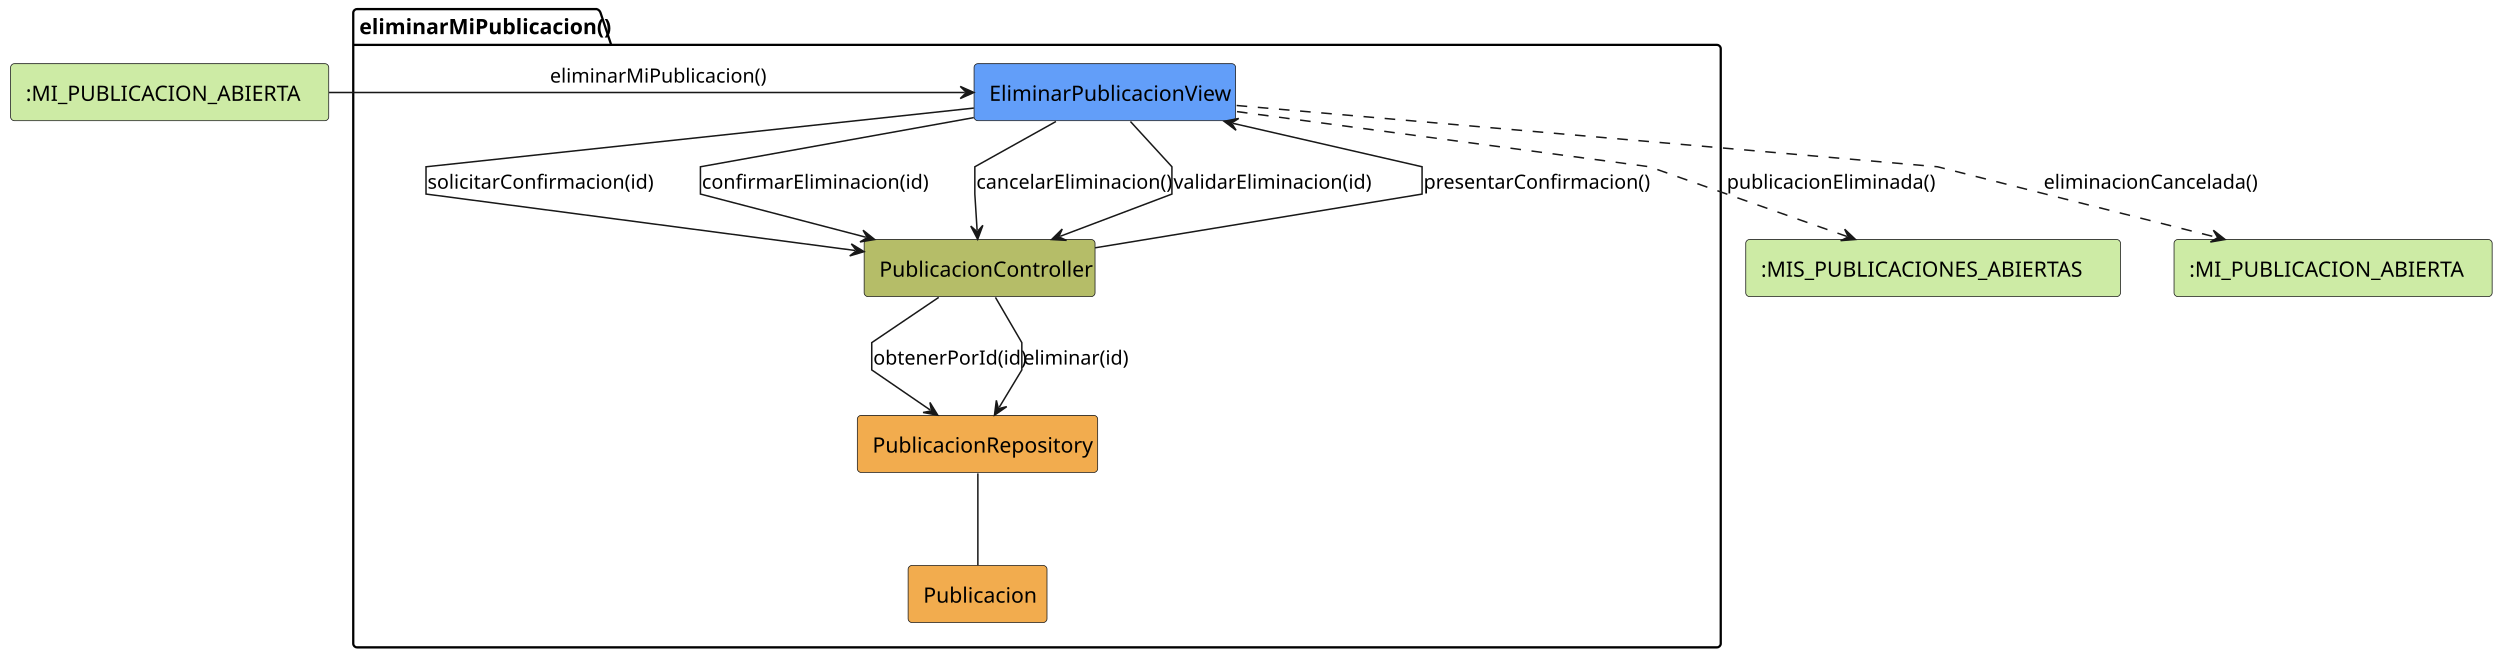
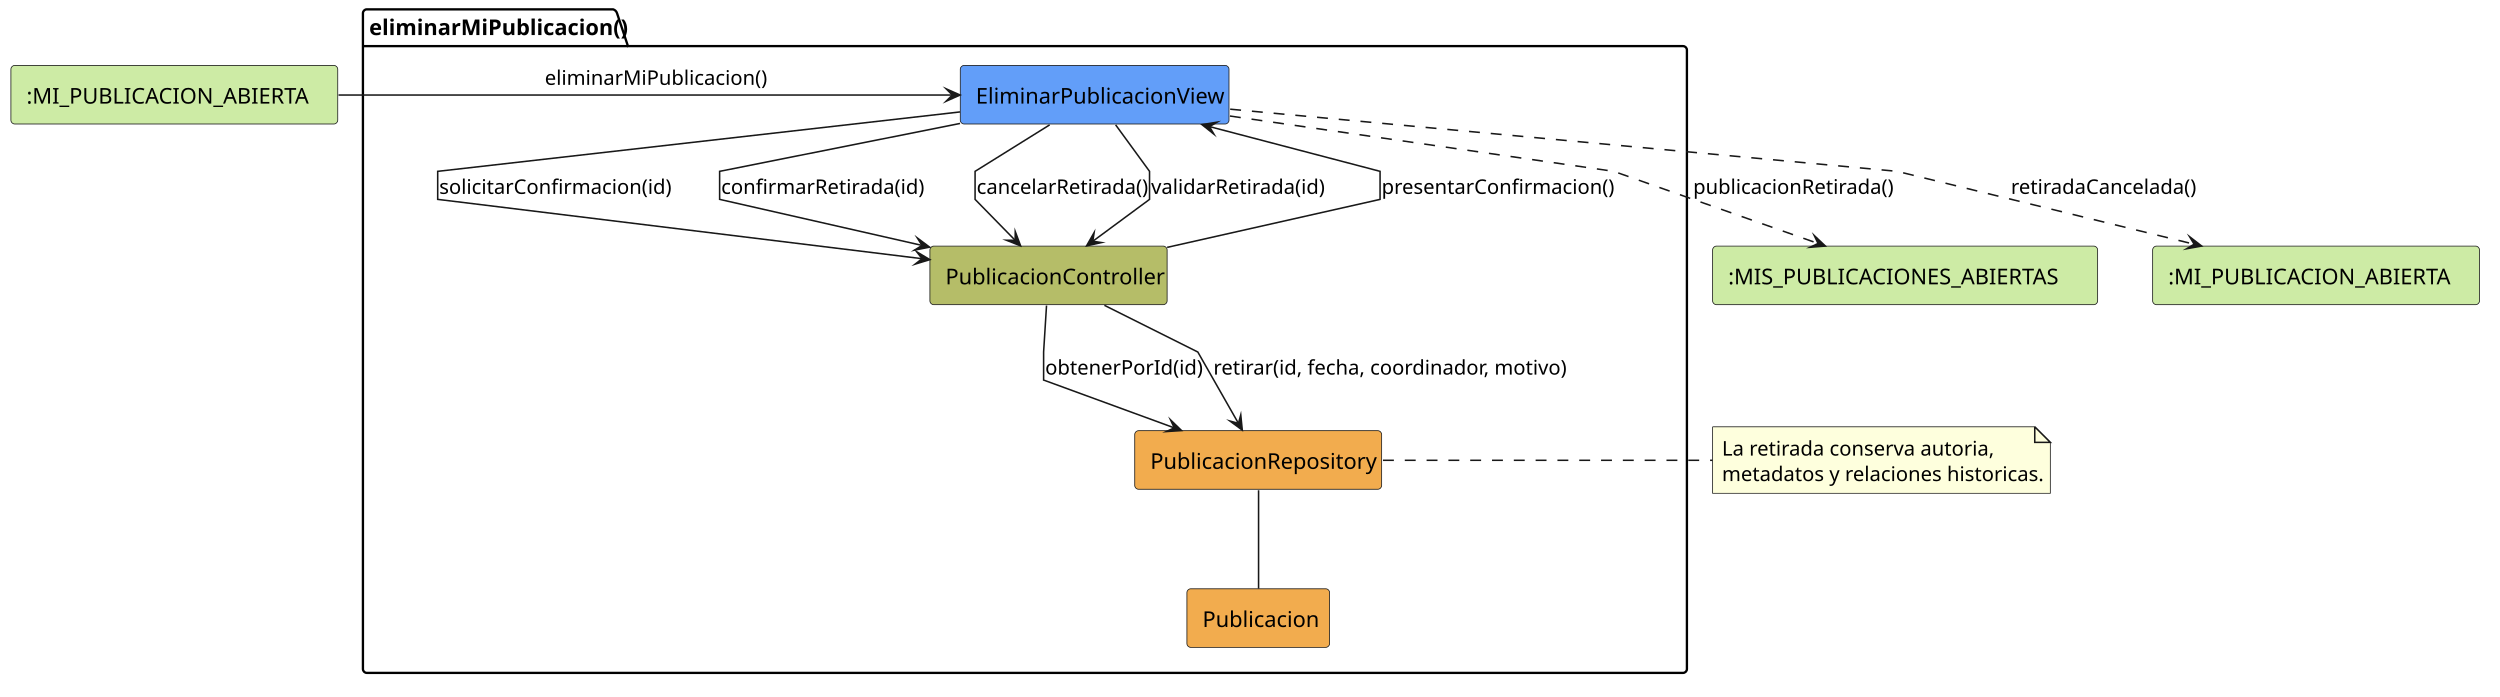
- <svg xmlns="http://www.w3.org/2000/svg" contentStyleType="text/css" data-diagram-type="DESCRIPTION" height="434px" preserveAspectRatio="none" style="width:1649px;height:434px;background:#FFFFFF;" version="1.1" viewBox="0 0 1649 434" width="1649px" zoomAndPan="magnify">
+ <svg xmlns="http://www.w3.org/2000/svg" contentStyleType="text/css" data-diagram-type="DESCRIPTION" height="447px" preserveAspectRatio="none" style="width:1605px;height:447px;background:#FFFFFF;" version="1.1" viewBox="0 0 1605 447" width="1605px" zoomAndPan="magnify">
  <defs />
  <g>
-     <g class="cluster" data-entity="eliminarMiPublicacion" data-source-line="4" data-uid="ent0003" id="cluster_eliminarMiPublicacion">
-       <path d="M235.5,6 L393.638,6 A3.75,3.75 0 0 1 396.138,8.5 L403.138,29.609 L1132.5,29.609 A2.5,2.5 0 0 1 1135,32.109 L1135,424.5 A2.5,2.5 0 0 1 1132.5,427 L235.5,427 A2.5,2.5 0 0 1 233,424.5 L233,8.5 A2.5,2.5 0 0 1 235.5,6" fill="none" style="stroke:#000000;stroke-width:1.5;" />
+     <g class="cluster" data-qualified-name="eliminarMiPublicacion" data-source-line="4" id="ent0002">
+       <path d="M235.5,6 L393.638,6 A3.75,3.75 0 0 1 396.138,8.5 L403.138,29.609 L1080.5,29.609 A2.5,2.5 0 0 1 1083,32.109 L1083,429.5 A2.5,2.5 0 0 1 1080.5,432 L235.5,432 A2.5,2.5 0 0 1 233,429.5 L233,8.5 A2.5,2.5 0 0 1 235.5,6" fill="none" style="stroke:#000000;stroke-width:1.5;" />
      <line style="stroke:#000000;stroke-width:1.5;" x1="233" x2="403.138" y1="29.609" y2="29.609" />
-       <text fill="#000000" font-family="sans-serif" font-size="14" font-weight="bold" lengthAdjust="spacing" textLength="157.138" x="237" y="22.533">eliminarMiPublicacion()</text>
+       <text fill="#000000" font-family="sans-serif" font-size="14" font-weight="700" lengthAdjust="spacing" textLength="157.138" x="237" y="22.533">eliminarMiPublicacion()</text>
    </g>
-     <g class="entity" data-entity="EliminarPublicacionView" data-source-line="5" data-uid="ent0004" id="entity_EliminarPublicacionView">
-       <rect fill="#629EF9" height="37.609" rx="2.5" ry="2.5" style="stroke:#181818;stroke-width:0.5;" width="172.51" x="642.5" y="42" />
-       <text fill="#000000" font-family="sans-serif" font-size="14" lengthAdjust="spacing" textLength="152.51" x="652.5" y="66.533">EliminarPublicacionView</text>
+     <g class="entity" data-qualified-name="eliminarMiPublicacion.EliminarPublicacionView" data-source-line="5" id="ent0003">
+       <rect fill="#629EF9" height="37.609" rx="2.5" ry="2.5" style="stroke:#181818;stroke-width:0.5;" width="172.51" x="616.5" y="42" />
+       <text fill="#000000" font-family="sans-serif" font-size="14" lengthAdjust="spacing" textLength="152.51" x="626.5" y="66.533">EliminarPublicacionView</text>
    </g>
-     <g class="entity" data-entity="PublicacionController" data-source-line="6" data-uid="ent0005" id="entity_PublicacionController">
-       <rect fill="#B5BD68" height="37.609" rx="2.5" ry="2.5" style="stroke:#181818;stroke-width:0.5;" width="152.289" x="570" y="158" />
-       <text fill="#000000" font-family="sans-serif" font-size="14" lengthAdjust="spacing" textLength="132.289" x="580" y="182.533">PublicacionController</text>
+     <g class="entity" data-qualified-name="eliminarMiPublicacion.PublicacionController" data-source-line="6" id="ent0004">
+       <rect fill="#B5BD68" height="37.609" rx="2.5" ry="2.5" style="stroke:#181818;stroke-width:0.5;" width="152.289" x="597" y="158" />
+       <text fill="#000000" font-family="sans-serif" font-size="14" lengthAdjust="spacing" textLength="132.289" x="607" y="182.533">PublicacionController</text>
    </g>
-     <g class="entity" data-entity="PublicacionRepository" data-source-line="7" data-uid="ent0006" id="entity_PublicacionRepository">
-       <rect fill="#F2AC4E" height="37.609" rx="2.5" ry="2.5" style="stroke:#181818;stroke-width:0.5;" width="158.517" x="565.5" y="274" />
-       <text fill="#000000" font-family="sans-serif" font-size="14" lengthAdjust="spacing" textLength="138.517" x="575.5" y="298.533">PublicacionRepository</text>
+     <g class="entity" data-qualified-name="eliminarMiPublicacion.PublicacionRepository" data-source-line="7" id="ent0005">
+       <rect fill="#F2AC4E" height="37.609" rx="2.5" ry="2.5" style="stroke:#181818;stroke-width:0.5;" width="158.517" x="728.5" y="276.5" />
+       <text fill="#000000" font-family="sans-serif" font-size="14" lengthAdjust="spacing" textLength="138.517" x="738.5" y="301.033">PublicacionRepository</text>
    </g>
-     <g class="entity" data-entity="Publicacion" data-source-line="8" data-uid="ent0007" id="entity_Publicacion">
-       <rect fill="#F2AC4E" height="37.609" rx="2.5" ry="2.5" style="stroke:#181818;stroke-width:0.5;" width="91.6" x="599" y="373" />
-       <text fill="#000000" font-family="sans-serif" font-size="14" lengthAdjust="spacing" textLength="71.6" x="609" y="397.533">Publicacion</text>
+     <g class="entity" data-qualified-name="eliminarMiPublicacion.Publicacion" data-source-line="8" id="ent0006">
+       <rect fill="#F2AC4E" height="37.609" rx="2.5" ry="2.5" style="stroke:#181818;stroke-width:0.5;" width="91.6" x="762" y="378" />
+       <text fill="#000000" font-family="sans-serif" font-size="14" lengthAdjust="spacing" textLength="71.6" x="772" y="402.533">Publicacion</text>
    </g>
-     <g class="entity" data-entity="EstadoEntrada" data-source-line="3" data-uid="ent0002" id="entity_EstadoEntrada">
+     <g class="entity" data-qualified-name="EstadoEntrada" data-source-line="3" id="ent0001">
      <rect fill="#CDEBA5" height="37.609" rx="2.5" ry="2.5" style="stroke:#181818;stroke-width:0.5;" width="209.827" x="7" y="42" />
      <text fill="#000000" font-family="sans-serif" font-size="14" lengthAdjust="spacing" textLength="189.827" x="17" y="66.533">:MI_PUBLICACION_ABIERTA</text>
    </g>
-     <g class="entity" data-entity="EstadoSalidaExitosa" data-source-line="11" data-uid="ent0008" id="entity_EstadoSalidaExitosa">
-       <rect fill="#CDEBA5" height="37.609" rx="2.5" ry="2.5" style="stroke:#181818;stroke-width:0.5;" width="247.179" x="1151.5" y="158" />
-       <text fill="#000000" font-family="sans-serif" font-size="14" lengthAdjust="spacing" textLength="227.179" x="1161.5" y="182.533">:MIS_PUBLICACIONES_ABIERTAS</text>
+     <g class="entity" data-qualified-name="EstadoSalidaExitosa" data-source-line="11" id="ent0007">
+       <rect fill="#CDEBA5" height="37.609" rx="2.5" ry="2.5" style="stroke:#181818;stroke-width:0.5;" width="247.179" x="1099.5" y="158" />
+       <text fill="#000000" font-family="sans-serif" font-size="14" lengthAdjust="spacing" textLength="227.179" x="1109.5" y="182.533">:MIS_PUBLICACIONES_ABIERTAS</text>
    </g>
-     <g class="entity" data-entity="EstadoSalidaCancelada" data-source-line="12" data-uid="ent0009" id="entity_EstadoSalidaCancelada">
-       <rect fill="#CDEBA5" height="37.609" rx="2.5" ry="2.5" style="stroke:#181818;stroke-width:0.5;" width="209.827" x="1434" y="158" />
-       <text fill="#000000" font-family="sans-serif" font-size="14" lengthAdjust="spacing" textLength="189.827" x="1444" y="182.533">:MI_PUBLICACION_ABIERTA</text>
+     <g class="entity" data-qualified-name="EstadoSalidaCancelada" data-source-line="12" id="ent0008">
+       <rect fill="#CDEBA5" height="37.609" rx="2.5" ry="2.5" style="stroke:#181818;stroke-width:0.5;" width="209.827" x="1382" y="158" />
+       <text fill="#000000" font-family="sans-serif" font-size="14" lengthAdjust="spacing" textLength="189.827" x="1392" y="182.533">:MI_PUBLICACION_ABIERTA</text>
    </g>
-     <g class="link" data-entity-1="EstadoEntrada" data-entity-2="EliminarPublicacionView" data-source-line="15" data-uid="lnk10" id="link_EstadoEntrada_EliminarPublicacionView">
-       <path d="M217.02,61 C336.9,61 524.79,61 636.39,61" fill="none" id="EstadoEntrada-to-EliminarPublicacionView" style="stroke:#181818;stroke-width:1;" />
-       <polygon fill="#181818" points="642.39,61,633.39,57,637.39,61,633.39,65,642.39,61" style="stroke:#181818;stroke-width:1;" />
-       <text fill="#000000" font-family="sans-serif" font-size="13" lengthAdjust="spacing" textLength="134.374" x="362.75" y="54.495">eliminarMiPublicacion()</text>
+     <g class="entity" data-qualified-name="GMN18" data-source-line="26" id="ent0019">
+       <path d="M1099.5,274 L1099.5,316.703 L1316.312,316.703 L1316.312,284 L1306.312,274 L1099.5,274" fill="#FEFFDD" style="stroke:#181818;stroke-width:0.5;" />
+       <path d="M1306.312,274 L1306.312,284 L1316.312,284 L1306.312,274" fill="#FEFFDD" style="stroke:#181818;stroke-width:1;" />
+       <text fill="#000000" font-family="sans-serif" font-size="13" lengthAdjust="spacing" textLength="165.483" x="1105.5" y="292.495">La retirada conserva autoria,</text>
+       <text fill="#000000" font-family="sans-serif" font-size="13" lengthAdjust="spacing" textLength="195.812" x="1105.5" y="308.847">metadatos y relaciones historicas.</text>
    </g>
-     <g class="link" data-entity-1="EliminarPublicacionView" data-entity-2="PublicacionController" data-source-line="17" data-uid="lnk11" id="link_EliminarPublicacionView_PublicacionController">
-       <path d="M642.36,71.28 C512.12,85.24 281,110 281,110 C281,110 281,128 281,128 C281,128 457.011,151.148 563.981,165.218" fill="none" id="EliminarPublicacionView-to-PublicacionController" style="stroke:#181818;stroke-width:1;" />
-       <polygon fill="#181818" points="569.93,166,561.529,160.861,564.973,165.348,560.485,168.792,569.93,166" style="stroke:#181818;stroke-width:1;" />
+     <g class="link" data-entity-1="ent0001" data-entity-2="ent0003" data-link-type="dependency" data-source-line="15" id="lnk9">
+       <path d="M217.32,61 C331.15,61 505.43,61 611.39,61" fill="none" id="EstadoEntrada-to-EliminarPublicacionView" style="stroke:#181818;stroke-width:1;" />
+       <polygon fill="#181818" points="616.39,61,607.39,57,611.39,61,607.39,65,616.39,61" style="stroke:#181818;stroke-width:1;stroke-linejoin:miter;stroke-miterlimit:10;" />
+       <text fill="#000000" font-family="sans-serif" font-size="13" lengthAdjust="spacing" textLength="134.374" x="349.75" y="54.495">eliminarMiPublicacion()</text>
+     </g>
+     <g class="link" data-entity-1="ent0003" data-entity-2="ent0004" data-link-type="dependency" data-source-line="17" id="lnk10">
+       <path d="M616.33,71.86 C492.83,85.91 281,110 281,110 C281,110 281,128 281,128 C281,128 477.997,152.122 591.987,166.082" fill="none" id="EliminarPublicacionView-to-PublicacionController" style="stroke:#181818;stroke-width:1;" />
+       <polygon fill="#181818" points="596.95,166.69,588.503,161.626,591.987,166.082,587.53,169.566,596.95,166.69" style="stroke:#181818;stroke-width:1;stroke-linejoin:miter;stroke-miterlimit:10;" />
      <text fill="#000000" font-family="sans-serif" font-size="13" lengthAdjust="spacing" textLength="139.426" x="282" y="124.495">solicitarConfirmacion(id)</text>
    </g>
-     <g class="link" data-entity-1="PublicacionController" data-entity-2="EliminarPublicacionView" data-source-line="18" data-uid="lnk12" id="link_PublicacionController_EliminarPublicacionView">
-       <path d="M722.34,163.45 C808.86,149.23 938,128 938,128 C938,128 938,110 938,110 C938,110 872.568,94.973 813.268,81.353" fill="none" id="PublicacionController-to-EliminarPublicacionView" style="stroke:#181818;stroke-width:1;" />
-       <polygon fill="#181818" points="807.42,80.01,815.296,85.923,812.293,81.129,817.087,78.126,807.42,80.01" style="stroke:#181818;stroke-width:1;" />
-       <text fill="#000000" font-family="sans-serif" font-size="13" lengthAdjust="spacing" textLength="140.163" x="939" y="124.495">presentarConfirmacion()</text>
+     <g class="link" data-entity-1="ent0004" data-entity-2="ent0003" data-link-type="dependency" data-source-line="18" id="lnk11">
+       <path d="M749.3,158.81 C810.41,145.03 886,128 886,128 C886,128 886,110 886,110 C886,110 828.426,94.898 776.496,81.278" fill="none" id="PublicacionController-to-EliminarPublicacionView" style="stroke:#181818;stroke-width:1;" />
+       <polygon fill="#181818" points="771.66,80.01,779.351,86.162,776.496,81.278,781.38,78.424,771.66,80.01" style="stroke:#181818;stroke-width:1;stroke-linejoin:miter;stroke-miterlimit:10;" />
+       <text fill="#000000" font-family="sans-serif" font-size="13" lengthAdjust="spacing" textLength="140.163" x="887" y="124.495">presentarConfirmacion()</text>
    </g>
-     <g class="link" data-entity-1="EliminarPublicacionView" data-entity-2="PublicacionController" data-source-line="19" data-uid="lnk13" id="link_EliminarPublicacionView_PublicacionController">
-       <path d="M642.31,77.58 C564.35,91.6 462,110 462,110 C462,110 462,128 462,128 C462,128 518.944,142.856 571.154,156.476" fill="none" id="EliminarPublicacionView-to-PublicacionController-1" style="stroke:#181818;stroke-width:1;" />
-       <polygon fill="#181818" points="576.96,157.99,569.261,151.848,572.122,156.728,567.242,159.589,576.96,157.99" style="stroke:#181818;stroke-width:1;" />
-       <text fill="#000000" font-family="sans-serif" font-size="13" lengthAdjust="spacing" textLength="139.426" x="463" y="124.495">confirmarEliminacion(id)</text>
+     <g class="link" data-entity-1="ent0003" data-entity-2="ent0004" data-link-type="dependency" data-source-line="19" id="lnk12">
+       <path d="M616.33,79.26 C547.24,93.02 462,110 462,110 C462,110 462,128 462,128 C462,128 531.515,143.811 591.945,157.561" fill="none" id="EliminarPublicacionView-to-PublicacionController-1" style="stroke:#181818;stroke-width:1;" />
+       <polygon fill="#181818" points="596.82,158.67,588.932,152.773,591.945,157.561,587.157,160.573,596.82,158.67" style="stroke:#181818;stroke-width:1;stroke-linejoin:miter;stroke-miterlimit:10;" />
+       <text fill="#000000" font-family="sans-serif" font-size="13" lengthAdjust="spacing" textLength="122.091" x="463" y="124.495">confirmarRetirada(id)</text>
    </g>
-     <g class="link" data-entity-1="EliminarPublicacionView" data-entity-2="PublicacionController" data-source-line="20" data-uid="lnk14" id="link_EliminarPublicacionView_PublicacionController">
-       <path d="M696.49,80.15 C672.13,93.74 643,110 643,110 C643,110 643,128 643,128 C643,128 643.645,138.272 644.495,151.862" fill="none" id="EliminarPublicacionView-to-PublicacionController-2" style="stroke:#181818;stroke-width:1;" />
-       <polygon fill="#181818" points="644.87,157.85,648.3,148.618,644.558,152.86,640.316,149.117,644.87,157.85" style="stroke:#181818;stroke-width:1;" />
-       <text fill="#000000" font-family="sans-serif" font-size="13" lengthAdjust="spacing" textLength="124.268" x="644" y="124.495">cancelarEliminacion()</text>
+     <g class="link" data-entity-1="ent0003" data-entity-2="ent0004" data-link-type="dependency" data-source-line="20" id="lnk13">
+       <path d="M673.89,80.15 C652.08,93.74 626,110 626,110 C626,110 626,128 626,128 C626,128 638.422,140.688 651.731,154.278" fill="none" id="EliminarPublicacionView-to-PublicacionController-2" style="stroke:#181818;stroke-width:1;" />
+       <polygon fill="#181818" points="655.23,157.85,651.79,148.621,651.731,154.278,646.075,154.219,655.23,157.85" style="stroke:#181818;stroke-width:1;stroke-linejoin:miter;stroke-miterlimit:10;" />
+       <text fill="#000000" font-family="sans-serif" font-size="13" lengthAdjust="spacing" textLength="106.933" x="627" y="124.495">cancelarRetirada()</text>
    </g>
-     <g class="link" data-entity-1="EliminarPublicacionView" data-entity-2="PublicacionController" data-source-line="21" data-uid="lnk15" id="link_EliminarPublicacionView_PublicacionController">
-       <path d="M745.63,80.15 C758.09,93.74 773,110 773,110 C773,110 773,128 773,128 C773,128 735.303,142.249 699.263,155.869" fill="none" id="EliminarPublicacionView-to-PublicacionController-3" style="stroke:#181818;stroke-width:1;" />
-       <polygon fill="#181818" points="693.65,157.99,703.483,158.55,698.327,156.222,700.655,151.067,693.65,157.99" style="stroke:#181818;stroke-width:1;" />
-       <text fill="#000000" font-family="sans-serif" font-size="13" lengthAdjust="spacing" textLength="123.544" x="774" y="124.495">validarEliminacion(id)</text>
+     <g class="link" data-entity-1="ent0003" data-entity-2="ent0004" data-link-type="dependency" data-source-line="21" id="lnk14">
+       <path d="M716.23,80.15 C726.14,93.74 738,110 738,110 C738,110 738,128 738,128 C738,128 720.003,141.291 701.593,154.881" fill="none" id="EliminarPublicacionView-to-PublicacionController-3" style="stroke:#181818;stroke-width:1;" />
+       <polygon fill="#181818" points="697.57,157.85,707.187,155.723,701.593,154.881,702.435,149.287,697.57,157.85" style="stroke:#181818;stroke-width:1;stroke-linejoin:miter;stroke-miterlimit:10;" />
+       <text fill="#000000" font-family="sans-serif" font-size="13" lengthAdjust="spacing" textLength="106.209" x="739" y="124.495">validarRetirada(id)</text>
    </g>
-     <g class="link" data-entity-1="PublicacionController" data-entity-2="PublicacionRepository" data-source-line="22" data-uid="lnk16" id="link_PublicacionController_PublicacionRepository">
-       <path d="M619.16,196.15 C599.05,209.74 575,226 575,226 C575,226 575,244 575,244 C575,244 593.761,256.868 613.591,270.458" fill="none" id="PublicacionController-to-PublicacionRepository" style="stroke:#181818;stroke-width:1;" />
-       <polygon fill="#181818" points="618.54,273.85,613.377,265.463,614.416,271.023,608.855,272.062,618.54,273.85" style="stroke:#181818;stroke-width:1;" />
-       <text fill="#000000" font-family="sans-serif" font-size="13" lengthAdjust="spacing" textLength="93.939" x="576" y="240.495">obtenerPorId(id)</text>
+     <g class="link" data-entity-1="ent0004" data-entity-2="ent0005" data-link-type="dependency" data-source-line="22" id="lnk15">
+       <path d="M671.87,196.15 C671.02,209.74 670,226 670,226 C670,226 670,244 670,244 C670,244 714.274,260.202 753.875,274.692" fill="none" id="PublicacionController-to-PublicacionRepository" style="stroke:#181818;stroke-width:1;" />
+       <polygon fill="#181818" points="758.57,276.41,751.493,269.561,753.875,274.692,748.744,277.074,758.57,276.41" style="stroke:#181818;stroke-width:1;stroke-linejoin:miter;stroke-miterlimit:10;" />
+       <text fill="#000000" font-family="sans-serif" font-size="13" lengthAdjust="spacing" textLength="93.939" x="671" y="240.495">obtenerPorId(id)</text>
    </g>
-     <g class="link" data-entity-1="PublicacionController" data-entity-2="PublicacionRepository" data-source-line="23" data-uid="lnk17" id="link_PublicacionController_PublicacionRepository">
-       <path d="M656.59,196.15 C664.51,209.74 674,226 674,226 C674,226 674,244 674,244 C674,244 667.285,255.126 659.065,268.716" fill="none" id="PublicacionController-to-PublicacionRepository-1" style="stroke:#181818;stroke-width:1;" />
-       <polygon fill="#181818" points="655.96,273.85,664.04,268.219,658.548,269.572,657.195,264.079,655.96,273.85" style="stroke:#181818;stroke-width:1;" />
-       <text fill="#000000" font-family="sans-serif" font-size="13" lengthAdjust="spacing" textLength="64.289" x="675" y="240.495">eliminar(id)</text>
+     <g class="link" data-entity-1="ent0004" data-entity-2="ent0005" data-link-type="dependency" data-source-line="23" id="lnk16">
+       <path d="M709.02,196.01 C736.26,209.63 769,226 769,226 C769,226 783.527,251.505 795.077,271.795" fill="none" id="PublicacionController-to-PublicacionRepository-1" style="stroke:#181818;stroke-width:1;" />
+       <polygon fill="#181818" points="797.55,276.14,796.574,266.34,795.077,271.795,789.621,270.297,797.55,276.14" style="stroke:#181818;stroke-width:1;stroke-linejoin:miter;stroke-miterlimit:10;" />
+       <text fill="#000000" font-family="sans-serif" font-size="13" lengthAdjust="spacing" textLength="213.142" x="779" y="240.495">retirar(id, fecha, coordinador, motivo)</text>
    </g>
-     <g class="link" data-entity-1="PublicacionRepository" data-entity-2="Publicacion" data-source-line="24" data-uid="lnk18" id="link_PublicacionRepository_Publicacion">
-       <path d="M645,312.24 C645,329.59 645,355.52 645,372.84" fill="none" id="PublicacionRepository-Publicacion" style="stroke:#181818;stroke-width:1;" />
+     <g class="link" data-entity-1="ent0005" data-entity-2="ent0006" data-link-type="association" data-source-line="24" id="lnk17">
+       <path d="M808,314.75 C808,332.7 808,359.95 808,377.87" fill="none" id="PublicacionRepository-Publicacion" style="stroke:#181818;stroke-width:1;" />
    </g>
-     <g class="link" data-entity-1="EliminarPublicacionView" data-entity-2="EstadoSalidaExitosa" data-source-line="25" data-uid="lnk19" id="link_EliminarPublicacionView_EstadoSalidaExitosa">
-       <path d="M815.9,73.62 C922.15,87.83 1088,110 1088,110 C1088,110 1162.872,136.422 1218.242,155.972" fill="none" id="EliminarPublicacionView-to-EstadoSalidaExitosa" style="stroke:#181818;stroke-width:1;stroke-dasharray:7,7;" />
-       <polygon fill="#181818" points="1223.9,157.97,1216.745,151.202,1219.185,156.305,1214.082,158.745,1223.9,157.97" style="stroke:#181818;stroke-width:1;" />
-       <text fill="#000000" font-family="sans-serif" font-size="13" lengthAdjust="spacing" textLength="130.787" x="1139" y="124.495">publicacionEliminada()</text>
+     <g class="link" data-entity-1="ent0005" data-entity-2="ent0019" data-link-type="association" data-source-line="26" id="lnk20">
+       <path d="M887.87,295.5 C916.27,295.5 941.33,295.5 941.33,295.5 C941.33,295.5 1074.67,295.5 1074.67,295.5 C1074.67,295.5 1084.78,295.5 1099.43,295.5" fill="none" id="PublicacionRepository-GMN18" style="stroke:#181818;stroke-width:1;stroke-dasharray:7,7;" />
    </g>
-     <g class="link" data-entity-1="EliminarPublicacionView" data-entity-2="EstadoSalidaCancelada" data-source-line="26" data-uid="lnk20" id="link_EliminarPublicacionView_EstadoSalidaCancelada">
-       <path d="M815.69,69.58 C970.39,83.11 1278,110 1278,110 C1278,110 1384.583,136.948 1461.863,156.499" fill="none" id="EliminarPublicacionView-to-EstadoSalidaCancelada" style="stroke:#181818;stroke-width:1;stroke-dasharray:7,7;" />
-       <polygon fill="#181818" points="1467.68,157.97,1459.936,151.885,1462.833,156.744,1457.974,159.641,1467.68,157.97" style="stroke:#181818;stroke-width:1;" />
-       <text fill="#000000" font-family="sans-serif" font-size="13" lengthAdjust="spacing" textLength="135.846" x="1348" y="124.495">eliminacionCancelada()</text>
+     <g class="link" data-entity-1="ent0003" data-entity-2="ent0007" data-link-type="dependency" data-source-line="29" id="lnk21">
+       <path d="M789.62,74.49 C888.29,88.71 1036,110 1036,110 C1036,110 1111.815,136.755 1167.185,156.305" fill="none" id="EliminarPublicacionView-to-EstadoSalidaExitosa" style="stroke:#181818;stroke-width:1;stroke-dasharray:7,7;" />
+       <polygon fill="#181818" points="1171.9,157.97,1164.745,151.202,1167.185,156.305,1162.082,158.745,1171.9,157.97" style="stroke:#181818;stroke-width:1;stroke-linejoin:miter;stroke-miterlimit:10;" />
+       <text fill="#000000" font-family="sans-serif" font-size="13" lengthAdjust="spacing" textLength="122.84" x="1087" y="124.495">publicacionRetirada()</text>
+     </g>
+     <g class="link" data-entity-1="ent0003" data-entity-2="ent0008" data-link-type="dependency" data-source-line="30" id="lnk22">
+       <path d="M789.78,70.09 C936.55,83.77 1218,110 1218,110 C1218,110 1328.994,137.228 1408.634,156.778" fill="none" id="EliminarPublicacionView-to-EstadoSalidaCancelada" style="stroke:#181818;stroke-width:1;stroke-dasharray:7,7;" />
+       <polygon fill="#181818" points="1413.49,157.97,1405.703,151.94,1408.634,156.778,1403.796,159.709,1413.49,157.97" style="stroke:#181818;stroke-width:1;stroke-linejoin:miter;stroke-miterlimit:10;" />
+       <text fill="#000000" font-family="sans-serif" font-size="13" lengthAdjust="spacing" textLength="114.893" x="1291" y="124.495">retiradaCancelada()</text>
    </g>
  </g>
</svg>
